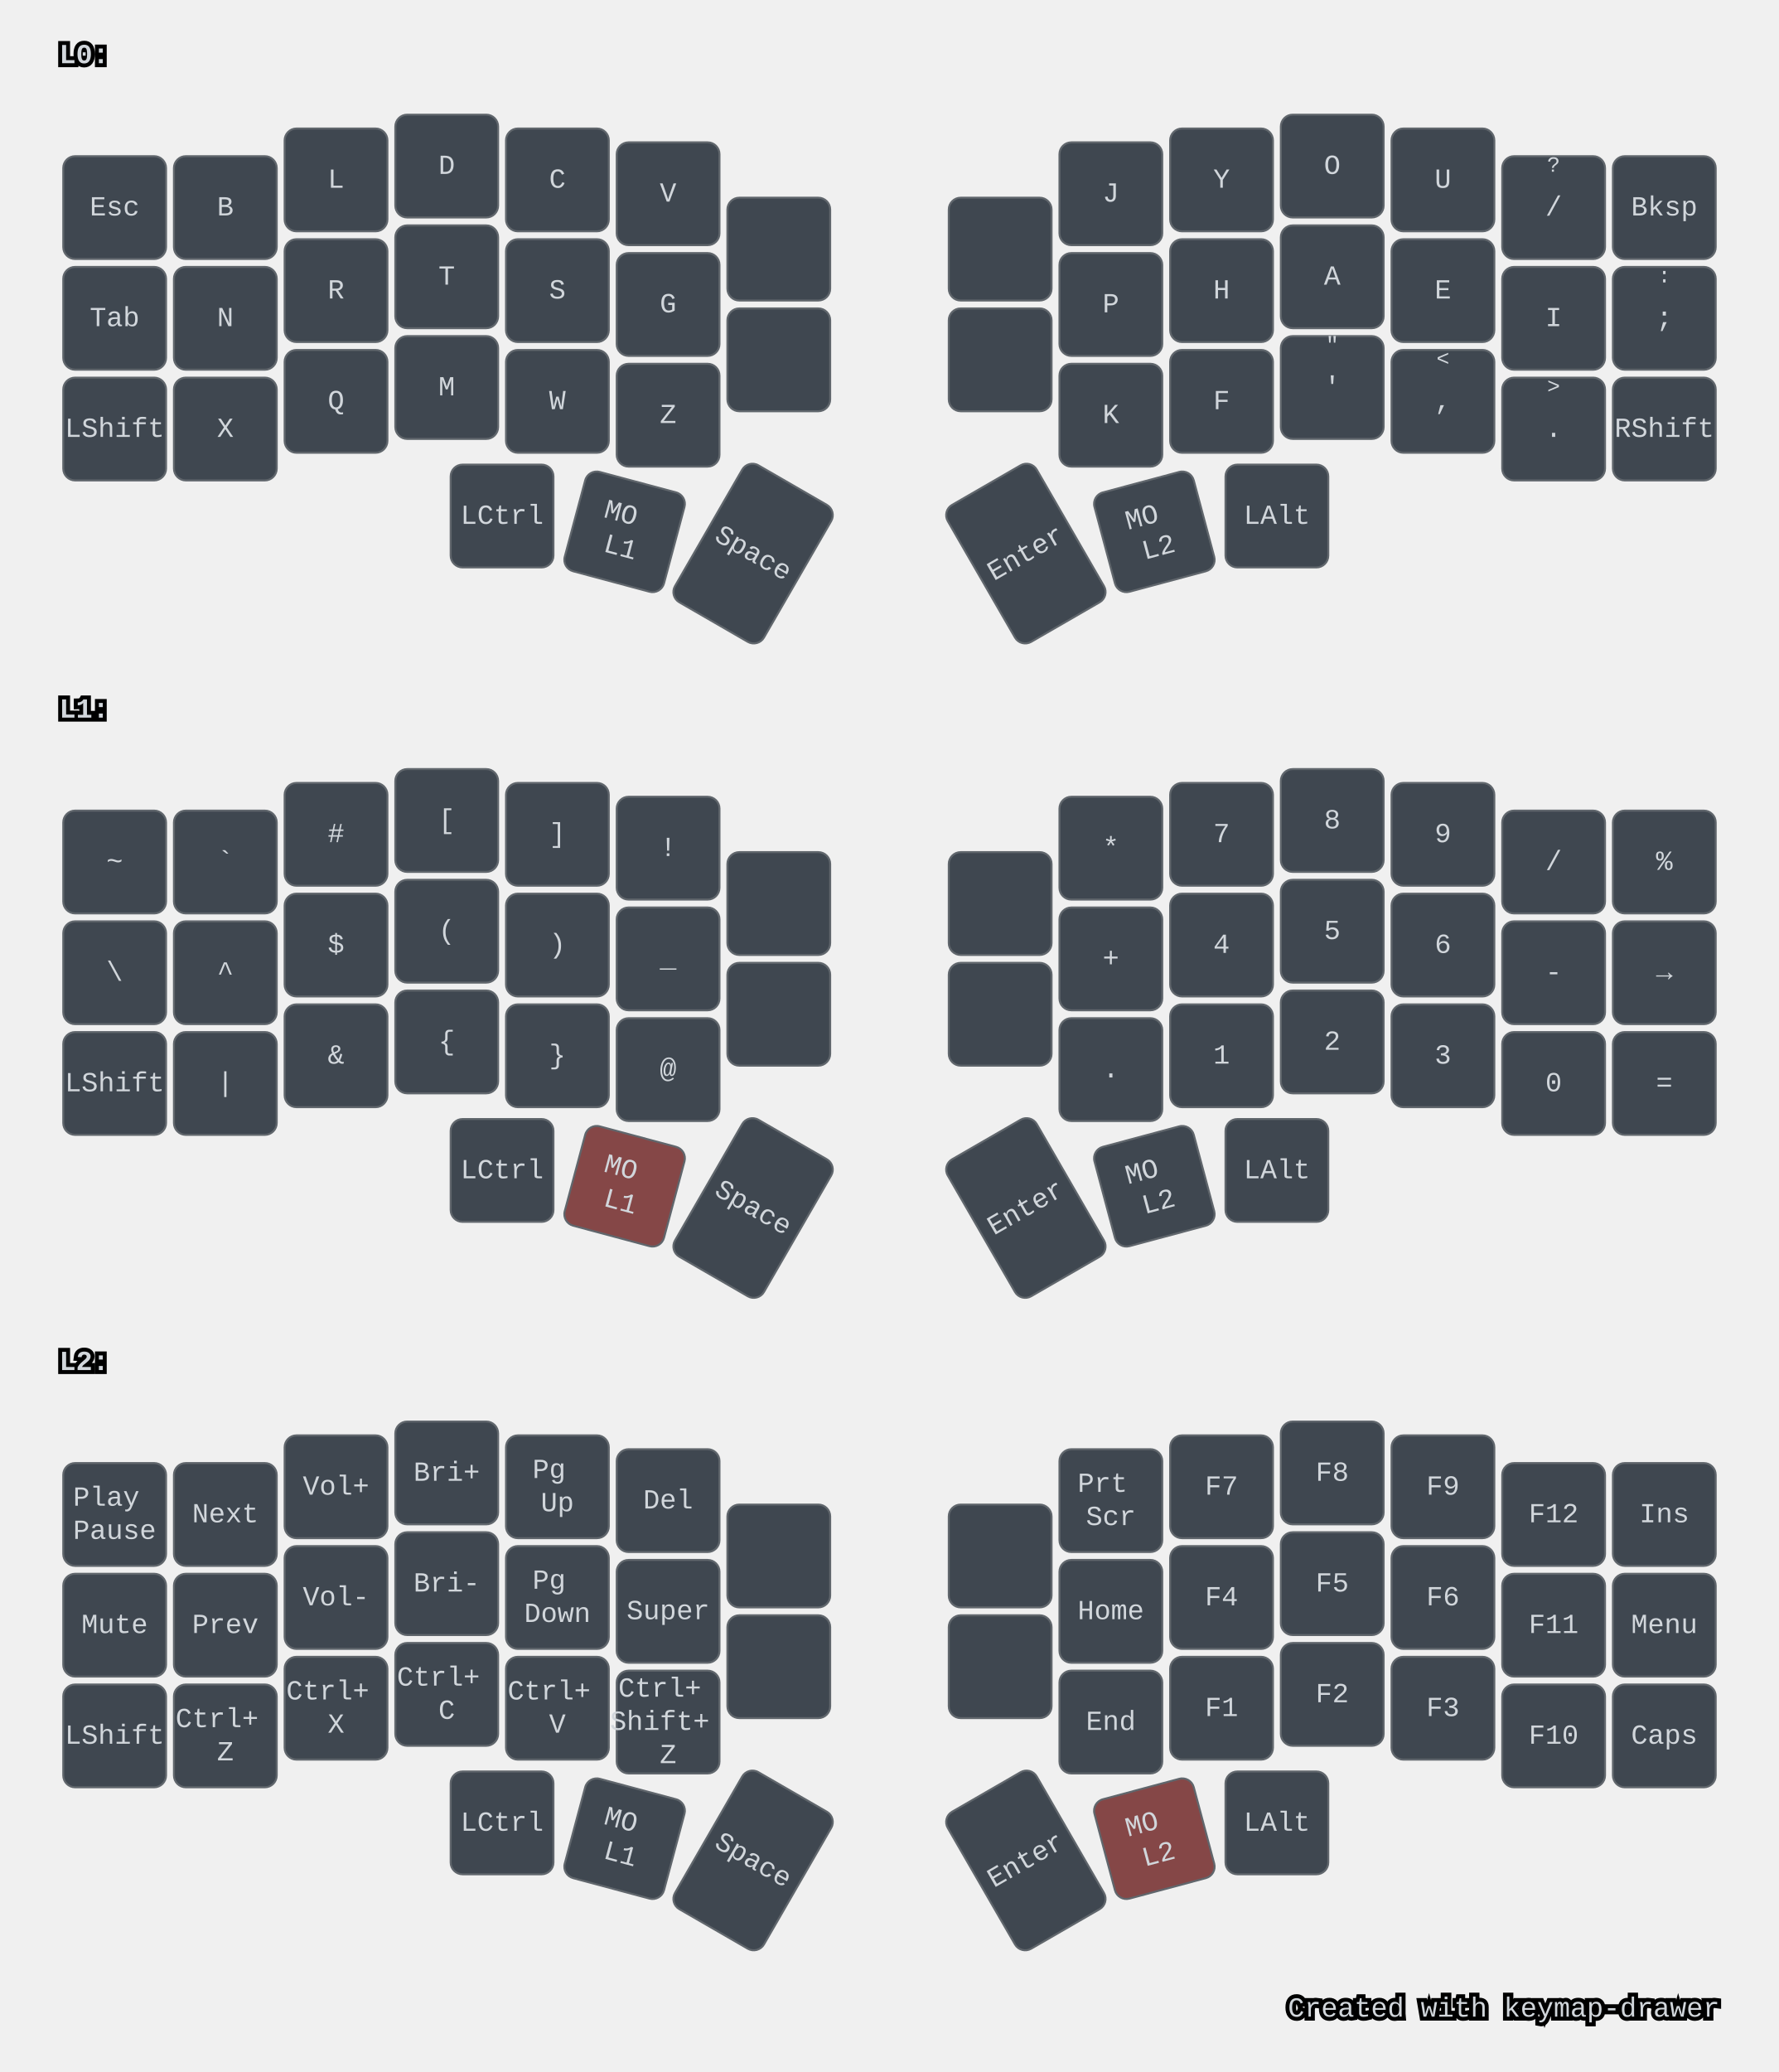
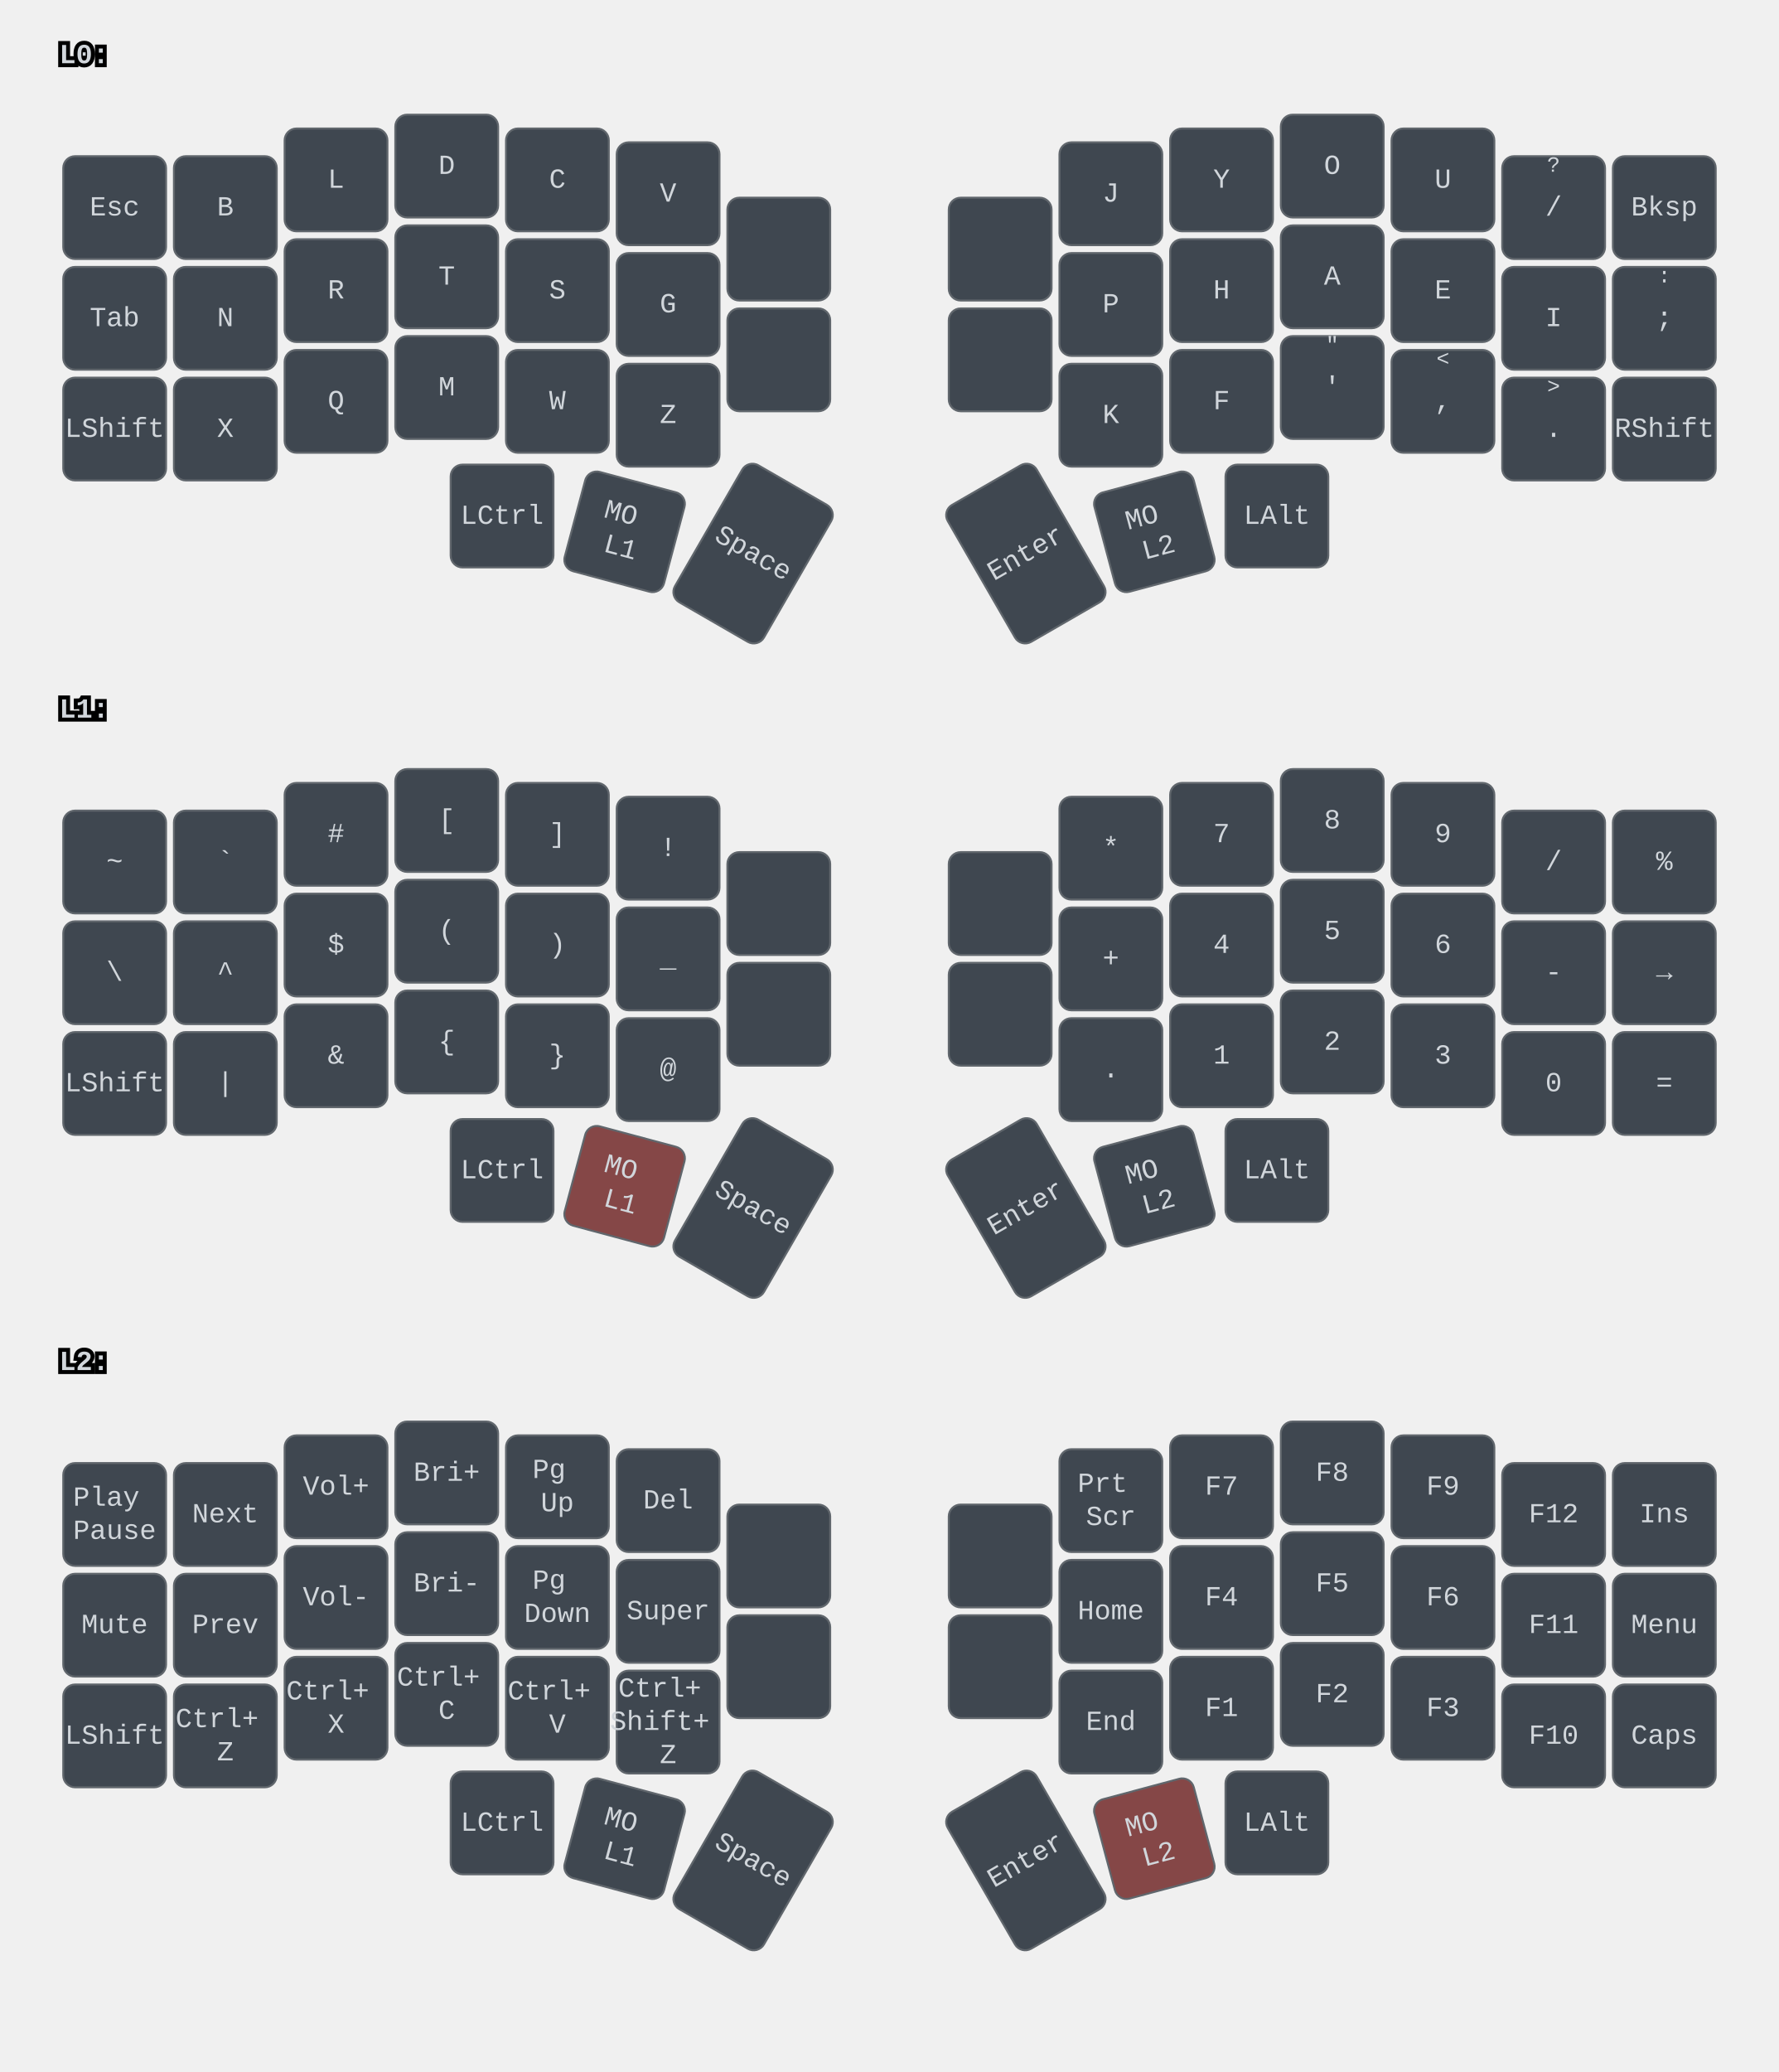
<svg xmlns="http://www.w3.org/2000/svg" width="900" height="1048" viewBox="0 0 900 1048" class="keymap">
  <style>/* inherit to force styles through use tags */
svg path {
    fill: inherit;
}

/* font and background color specifications */
svg.keymap {
    font-family: SFMono-Regular,Consolas,Liberation Mono,Menlo,monospace;
    font-size: 14px;
    font-kerning: normal;
    text-rendering: optimizeLegibility;
    fill: #24292e;
}

/* default key styling */
rect.key {
    fill: #f6f8fa;
}

rect.key, rect.combo {
    stroke: #c9cccf;
    stroke-width: 1;
}

/* default key side styling, only used is draw_key_sides is set */
rect.side {
    filter: brightness(90%);
}

/* color accent for combo boxes */
rect.combo, rect.combo-separate {
    fill: #cdf;
}

/* color accent for held keys */
rect.held, rect.combo.held {
    fill: #fdd;
}

/* color accent for ghost (optional) keys */
rect.ghost, rect.combo.ghost {
    stroke-dasharray: 4, 4;
    stroke-width: 2;
}

text {
    text-anchor: middle;
    dominant-baseline: middle;
}

/* styling for layer labels */
text.label {
    font-weight: bold;
    text-anchor: start;
    stroke: white;
    stroke-width: 4;
    paint-order: stroke;
}

/* styling for optional footer */
text.footer {
    text-anchor: end;
    dominant-baseline: auto;
    stroke: white;
    stroke-width: 4;
    paint-order: stroke;
}

/* styling for combo tap, and key non-tap label text */
text.combo, text.hold, text.shifted, text.left, text.right, text.tl, text.tr, text.bl, text.br {
    font-size: 11px;
}

text.hold, text.bl, text.br {
    text-anchor: middle;
    dominant-baseline: auto;
}

text.shifted, text.tl, text.tr {
    text-anchor: middle;
    dominant-baseline: hanging;
}

text.left, text.tl, text.bl {
    text-anchor: start;
}

text.right, text.tr, text.br {
    text-anchor: end;
}

text.layer-activator {
    text-decoration: underline;
}

/* styling for hold/shifted label text in combo box */
text.combo.hold, text.combo.shifted, text.combo.left, text.combo.right {
    font-size: 8px;
}

/* lighter symbol for transparent keys */
text.trans {
    fill: #7b7e81;
}

/* styling for combo dendrons */
path.combo {
    stroke-width: 1;
    stroke: gray;
    fill: none;
}

/* Start Tabler Icons Cleanup */
/* cannot use height/width with glyphs */
.icon-tabler &gt; path {
    fill: inherit;
    stroke: inherit;
    stroke-width: 2;
}
/* hide tabler's default box */
.icon-tabler &gt; path[stroke="none"][fill="none"] {
    visibility: hidden;
}
/* End Tabler Icons Cleanup */

svg.keymap { fill: #d1d6db; }
rect.key { fill: #3f4750; }
rect.key, rect.combo { stroke: #60666c; }
rect.combo, rect.combo-separate { fill: #1f3d7a; }
rect.held, rect.combo.held { fill: #854747; }
text.label, text.footer { stroke: black; }
text.trans { fill: #7e8184; }
path.combo { stroke: #7f7f7f; }
</style>
  <g transform="translate(30, 0)" class="layer-L0">
    <text x="0" y="28" class="label" id="L0">L0:</text>
    <g transform="translate(0, 56)">
      <g transform="translate(28, 49)" class="key keypos-0">
        <rect rx="6" ry="6" x="-26" y="-26" width="52" height="52" class="key" />
        <text x="0" y="0" class="key tap">Esc</text>
      </g>
      <g transform="translate(84, 49)" class="key keypos-1">
        <rect rx="6" ry="6" x="-26" y="-26" width="52" height="52" class="key" />
        <text x="0" y="0" class="key tap">B</text>
      </g>
      <g transform="translate(140, 35)" class="key keypos-2">
        <rect rx="6" ry="6" x="-26" y="-26" width="52" height="52" class="key" />
        <text x="0" y="0" class="key tap">L</text>
      </g>
      <g transform="translate(196, 28)" class="key keypos-3">
        <rect rx="6" ry="6" x="-26" y="-26" width="52" height="52" class="key" />
        <text x="0" y="0" class="key tap">D</text>
      </g>
      <g transform="translate(252, 35)" class="key keypos-4">
        <rect rx="6" ry="6" x="-26" y="-26" width="52" height="52" class="key" />
        <text x="0" y="0" class="key tap">C</text>
      </g>
      <g transform="translate(308, 42)" class="key keypos-5">
        <rect rx="6" ry="6" x="-26" y="-26" width="52" height="52" class="key" />
        <text x="0" y="0" class="key tap">V</text>
      </g>
      <g transform="translate(364, 70)" class="key keypos-6">
        <rect rx="6" ry="6" x="-26" y="-26" width="52" height="52" class="key" />
      </g>
      <g transform="translate(476, 70)" class="key keypos-7">
        <rect rx="6" ry="6" x="-26" y="-26" width="52" height="52" class="key" />
      </g>
      <g transform="translate(532, 42)" class="key keypos-8">
        <rect rx="6" ry="6" x="-26" y="-26" width="52" height="52" class="key" />
        <text x="0" y="0" class="key tap">J</text>
      </g>
      <g transform="translate(588, 35)" class="key keypos-9">
        <rect rx="6" ry="6" x="-26" y="-26" width="52" height="52" class="key" />
        <text x="0" y="0" class="key tap">Y</text>
      </g>
      <g transform="translate(644, 28)" class="key keypos-10">
        <rect rx="6" ry="6" x="-26" y="-26" width="52" height="52" class="key" />
        <text x="0" y="0" class="key tap">O</text>
      </g>
      <g transform="translate(700, 35)" class="key keypos-11">
        <rect rx="6" ry="6" x="-26" y="-26" width="52" height="52" class="key" />
        <text x="0" y="0" class="key tap">U</text>
      </g>
      <g transform="translate(756, 49)" class="key keypos-12">
        <rect rx="6" ry="6" x="-26" y="-26" width="52" height="52" class="key" />
        <text x="0" y="0" class="key tap">/</text>
        <text x="0" y="-24" class="key shifted">?</text>
      </g>
      <g transform="translate(812, 49)" class="key keypos-13">
        <rect rx="6" ry="6" x="-26" y="-26" width="52" height="52" class="key" />
        <text x="0" y="0" class="key tap">Bksp</text>
      </g>
      <g transform="translate(28, 105)" class="key keypos-14">
        <rect rx="6" ry="6" x="-26" y="-26" width="52" height="52" class="key" />
        <text x="0" y="0" class="key tap">Tab</text>
      </g>
      <g transform="translate(84, 105)" class="key keypos-15">
        <rect rx="6" ry="6" x="-26" y="-26" width="52" height="52" class="key" />
        <text x="0" y="0" class="key tap">N</text>
      </g>
      <g transform="translate(140, 91)" class="key keypos-16">
        <rect rx="6" ry="6" x="-26" y="-26" width="52" height="52" class="key" />
        <text x="0" y="0" class="key tap">R</text>
      </g>
      <g transform="translate(196, 84)" class="key keypos-17">
        <rect rx="6" ry="6" x="-26" y="-26" width="52" height="52" class="key" />
        <text x="0" y="0" class="key tap">T</text>
      </g>
      <g transform="translate(252, 91)" class="key keypos-18">
        <rect rx="6" ry="6" x="-26" y="-26" width="52" height="52" class="key" />
        <text x="0" y="0" class="key tap">S</text>
      </g>
      <g transform="translate(308, 98)" class="key keypos-19">
        <rect rx="6" ry="6" x="-26" y="-26" width="52" height="52" class="key" />
        <text x="0" y="0" class="key tap">G</text>
      </g>
      <g transform="translate(364, 126)" class="key keypos-20">
        <rect rx="6" ry="6" x="-26" y="-26" width="52" height="52" class="key" />
      </g>
      <g transform="translate(476, 126)" class="key keypos-21">
        <rect rx="6" ry="6" x="-26" y="-26" width="52" height="52" class="key" />
      </g>
      <g transform="translate(532, 98)" class="key keypos-22">
        <rect rx="6" ry="6" x="-26" y="-26" width="52" height="52" class="key" />
        <text x="0" y="0" class="key tap">P</text>
      </g>
      <g transform="translate(588, 91)" class="key keypos-23">
        <rect rx="6" ry="6" x="-26" y="-26" width="52" height="52" class="key" />
        <text x="0" y="0" class="key tap">H</text>
      </g>
      <g transform="translate(644, 84)" class="key keypos-24">
        <rect rx="6" ry="6" x="-26" y="-26" width="52" height="52" class="key" />
        <text x="0" y="0" class="key tap">A</text>
      </g>
      <g transform="translate(700, 91)" class="key keypos-25">
        <rect rx="6" ry="6" x="-26" y="-26" width="52" height="52" class="key" />
        <text x="0" y="0" class="key tap">E</text>
      </g>
      <g transform="translate(756, 105)" class="key keypos-26">
        <rect rx="6" ry="6" x="-26" y="-26" width="52" height="52" class="key" />
        <text x="0" y="0" class="key tap">I</text>
      </g>
      <g transform="translate(812, 105)" class="key keypos-27">
        <rect rx="6" ry="6" x="-26" y="-26" width="52" height="52" class="key" />
        <text x="0" y="0" class="key tap">;</text>
        <text x="0" y="-24" class="key shifted">:</text>
      </g>
      <g transform="translate(28, 161)" class="key keypos-28">
        <rect rx="6" ry="6" x="-26" y="-26" width="52" height="52" class="key" />
        <text x="0" y="0" class="key tap">LShift</text>
      </g>
      <g transform="translate(84, 161)" class="key keypos-29">
        <rect rx="6" ry="6" x="-26" y="-26" width="52" height="52" class="key" />
        <text x="0" y="0" class="key tap">X</text>
      </g>
      <g transform="translate(140, 147)" class="key keypos-30">
        <rect rx="6" ry="6" x="-26" y="-26" width="52" height="52" class="key" />
        <text x="0" y="0" class="key tap">Q</text>
      </g>
      <g transform="translate(196, 140)" class="key keypos-31">
        <rect rx="6" ry="6" x="-26" y="-26" width="52" height="52" class="key" />
        <text x="0" y="0" class="key tap">M</text>
      </g>
      <g transform="translate(252, 147)" class="key keypos-32">
        <rect rx="6" ry="6" x="-26" y="-26" width="52" height="52" class="key" />
        <text x="0" y="0" class="key tap">W</text>
      </g>
      <g transform="translate(308, 154)" class="key keypos-33">
        <rect rx="6" ry="6" x="-26" y="-26" width="52" height="52" class="key" />
        <text x="0" y="0" class="key tap">Z</text>
      </g>
      <g transform="translate(532, 154)" class="key keypos-34">
        <rect rx="6" ry="6" x="-26" y="-26" width="52" height="52" class="key" />
        <text x="0" y="0" class="key tap">K</text>
      </g>
      <g transform="translate(588, 147)" class="key keypos-35">
        <rect rx="6" ry="6" x="-26" y="-26" width="52" height="52" class="key" />
        <text x="0" y="0" class="key tap">F</text>
      </g>
      <g transform="translate(644, 140)" class="key keypos-36">
        <rect rx="6" ry="6" x="-26" y="-26" width="52" height="52" class="key" />
        <text x="0" y="0" class="key tap">'</text>
        <text x="0" y="-24" class="key shifted">"</text>
      </g>
      <g transform="translate(700, 147)" class="key keypos-37">
        <rect rx="6" ry="6" x="-26" y="-26" width="52" height="52" class="key" />
        <text x="0" y="0" class="key tap">,</text>
        <text x="0" y="-24" class="key shifted">&lt;</text>
      </g>
      <g transform="translate(756, 161)" class="key keypos-38">
        <rect rx="6" ry="6" x="-26" y="-26" width="52" height="52" class="key" />
        <text x="0" y="0" class="key tap">.</text>
        <text x="0" y="-24" class="key shifted">&gt;</text>
      </g>
      <g transform="translate(812, 161)" class="key keypos-39">
        <rect rx="6" ry="6" x="-26" y="-26" width="52" height="52" class="key" />
        <text x="0" y="0" class="key tap">RShift</text>
      </g>
      <g transform="translate(224, 205)" class="key keypos-40">
        <rect rx="6" ry="6" x="-26" y="-26" width="52" height="52" class="key" />
        <text x="0" y="0" class="key tap">LCtrl</text>
      </g>
      <g transform="translate(286, 213) rotate(15.0)" class="key keypos-41">
        <rect rx="6" ry="6" x="-26" y="-26" width="52" height="52" class="key" />
        <text x="0" y="0" class="key tap">
          <tspan x="0" dy="-0.6em">MO</tspan>
          <tspan x="0" dy="1.2em">L1</tspan>
        </text>
      </g>
      <g transform="translate(351, 224) rotate(30.0)" class="key keypos-42">
        <rect rx="6" ry="6" x="-26" y="-40" width="52" height="80" class="key" />
        <text x="0" y="0" class="key tap">Space</text>
      </g>
      <g transform="translate(489, 224) rotate(-30.0)" class="key keypos-43">
        <rect rx="6" ry="6" x="-26" y="-40" width="52" height="80" class="key" />
        <text x="0" y="0" class="key tap">Enter</text>
      </g>
      <g transform="translate(554, 213) rotate(-15.0)" class="key keypos-44">
        <rect rx="6" ry="6" x="-26" y="-26" width="52" height="52" class="key" />
        <text x="0" y="0" class="key tap">
          <tspan x="0" dy="-0.6em">MO</tspan>
          <tspan x="0" dy="1.2em">L2</tspan>
        </text>
      </g>
      <g transform="translate(616, 205)" class="key keypos-45">
        <rect rx="6" ry="6" x="-26" y="-26" width="52" height="52" class="key" />
        <text x="0" y="0" class="key tap">LAlt</text>
      </g>
    </g>
  </g>
  <g transform="translate(30, 331)" class="layer-L1">
    <text x="0" y="28" class="label" id="L1">L1:</text>
    <g transform="translate(0, 56)">
      <g transform="translate(28, 49)" class="key keypos-0">
        <rect rx="6" ry="6" x="-26" y="-26" width="52" height="52" class="key" />
        <text x="0" y="0" class="key tap">~</text>
      </g>
      <g transform="translate(84, 49)" class="key keypos-1">
        <rect rx="6" ry="6" x="-26" y="-26" width="52" height="52" class="key" />
        <text x="0" y="0" class="key tap">`</text>
      </g>
      <g transform="translate(140, 35)" class="key keypos-2">
        <rect rx="6" ry="6" x="-26" y="-26" width="52" height="52" class="key" />
        <text x="0" y="0" class="key tap">#</text>
      </g>
      <g transform="translate(196, 28)" class="key keypos-3">
        <rect rx="6" ry="6" x="-26" y="-26" width="52" height="52" class="key" />
        <text x="0" y="0" class="key tap">[</text>
      </g>
      <g transform="translate(252, 35)" class="key keypos-4">
        <rect rx="6" ry="6" x="-26" y="-26" width="52" height="52" class="key" />
        <text x="0" y="0" class="key tap">]</text>
      </g>
      <g transform="translate(308, 42)" class="key keypos-5">
        <rect rx="6" ry="6" x="-26" y="-26" width="52" height="52" class="key" />
        <text x="0" y="0" class="key tap">!</text>
      </g>
      <g transform="translate(364, 70)" class="key keypos-6">
        <rect rx="6" ry="6" x="-26" y="-26" width="52" height="52" class="key" />
      </g>
      <g transform="translate(476, 70)" class="key keypos-7">
        <rect rx="6" ry="6" x="-26" y="-26" width="52" height="52" class="key" />
      </g>
      <g transform="translate(532, 42)" class="key keypos-8">
        <rect rx="6" ry="6" x="-26" y="-26" width="52" height="52" class="key" />
        <text x="0" y="0" class="key tap">*</text>
      </g>
      <g transform="translate(588, 35)" class="key keypos-9">
        <rect rx="6" ry="6" x="-26" y="-26" width="52" height="52" class="key" />
        <text x="0" y="0" class="key tap">7</text>
      </g>
      <g transform="translate(644, 28)" class="key keypos-10">
        <rect rx="6" ry="6" x="-26" y="-26" width="52" height="52" class="key" />
        <text x="0" y="0" class="key tap">8</text>
      </g>
      <g transform="translate(700, 35)" class="key keypos-11">
        <rect rx="6" ry="6" x="-26" y="-26" width="52" height="52" class="key" />
        <text x="0" y="0" class="key tap">9</text>
      </g>
      <g transform="translate(756, 49)" class="key keypos-12">
        <rect rx="6" ry="6" x="-26" y="-26" width="52" height="52" class="key" />
        <text x="0" y="0" class="key tap">/</text>
      </g>
      <g transform="translate(812, 49)" class="key keypos-13">
        <rect rx="6" ry="6" x="-26" y="-26" width="52" height="52" class="key" />
        <text x="0" y="0" class="key tap">%</text>
      </g>
      <g transform="translate(28, 105)" class="key keypos-14">
        <rect rx="6" ry="6" x="-26" y="-26" width="52" height="52" class="key" />
        <text x="0" y="0" class="key tap">\</text>
      </g>
      <g transform="translate(84, 105)" class="key keypos-15">
        <rect rx="6" ry="6" x="-26" y="-26" width="52" height="52" class="key" />
        <text x="0" y="0" class="key tap">^</text>
      </g>
      <g transform="translate(140, 91)" class="key keypos-16">
        <rect rx="6" ry="6" x="-26" y="-26" width="52" height="52" class="key" />
        <text x="0" y="0" class="key tap">$</text>
      </g>
      <g transform="translate(196, 84)" class="key keypos-17">
        <rect rx="6" ry="6" x="-26" y="-26" width="52" height="52" class="key" />
        <text x="0" y="0" class="key tap">(</text>
      </g>
      <g transform="translate(252, 91)" class="key keypos-18">
        <rect rx="6" ry="6" x="-26" y="-26" width="52" height="52" class="key" />
        <text x="0" y="0" class="key tap">)</text>
      </g>
      <g transform="translate(308, 98)" class="key keypos-19">
        <rect rx="6" ry="6" x="-26" y="-26" width="52" height="52" class="key" />
        <text x="0" y="0" class="key tap">_</text>
      </g>
      <g transform="translate(364, 126)" class="key keypos-20">
        <rect rx="6" ry="6" x="-26" y="-26" width="52" height="52" class="key" />
      </g>
      <g transform="translate(476, 126)" class="key keypos-21">
        <rect rx="6" ry="6" x="-26" y="-26" width="52" height="52" class="key" />
      </g>
      <g transform="translate(532, 98)" class="key keypos-22">
        <rect rx="6" ry="6" x="-26" y="-26" width="52" height="52" class="key" />
        <text x="0" y="0" class="key tap">+</text>
      </g>
      <g transform="translate(588, 91)" class="key keypos-23">
        <rect rx="6" ry="6" x="-26" y="-26" width="52" height="52" class="key" />
        <text x="0" y="0" class="key tap">4</text>
      </g>
      <g transform="translate(644, 84)" class="key keypos-24">
        <rect rx="6" ry="6" x="-26" y="-26" width="52" height="52" class="key" />
        <text x="0" y="0" class="key tap">5</text>
      </g>
      <g transform="translate(700, 91)" class="key keypos-25">
        <rect rx="6" ry="6" x="-26" y="-26" width="52" height="52" class="key" />
        <text x="0" y="0" class="key tap">6</text>
      </g>
      <g transform="translate(756, 105)" class="key keypos-26">
        <rect rx="6" ry="6" x="-26" y="-26" width="52" height="52" class="key" />
        <text x="0" y="0" class="key tap">-</text>
      </g>
      <g transform="translate(812, 105)" class="key keypos-27">
        <rect rx="6" ry="6" x="-26" y="-26" width="52" height="52" class="key" />
        <text x="0" y="0" class="key tap">→</text>
      </g>
      <g transform="translate(28, 161)" class="key keypos-28">
        <rect rx="6" ry="6" x="-26" y="-26" width="52" height="52" class="key" />
        <text x="0" y="0" class="key tap">LShift</text>
      </g>
      <g transform="translate(84, 161)" class="key keypos-29">
        <rect rx="6" ry="6" x="-26" y="-26" width="52" height="52" class="key" />
        <text x="0" y="0" class="key tap">|</text>
      </g>
      <g transform="translate(140, 147)" class="key keypos-30">
        <rect rx="6" ry="6" x="-26" y="-26" width="52" height="52" class="key" />
        <text x="0" y="0" class="key tap">&amp;</text>
      </g>
      <g transform="translate(196, 140)" class="key keypos-31">
        <rect rx="6" ry="6" x="-26" y="-26" width="52" height="52" class="key" />
        <text x="0" y="0" class="key tap">{</text>
      </g>
      <g transform="translate(252, 147)" class="key keypos-32">
        <rect rx="6" ry="6" x="-26" y="-26" width="52" height="52" class="key" />
        <text x="0" y="0" class="key tap">}</text>
      </g>
      <g transform="translate(308, 154)" class="key keypos-33">
        <rect rx="6" ry="6" x="-26" y="-26" width="52" height="52" class="key" />
        <text x="0" y="0" class="key tap">@</text>
      </g>
      <g transform="translate(532, 154)" class="key keypos-34">
        <rect rx="6" ry="6" x="-26" y="-26" width="52" height="52" class="key" />
        <text x="0" y="0" class="key tap">.</text>
      </g>
      <g transform="translate(588, 147)" class="key keypos-35">
        <rect rx="6" ry="6" x="-26" y="-26" width="52" height="52" class="key" />
        <text x="0" y="0" class="key tap">1</text>
      </g>
      <g transform="translate(644, 140)" class="key keypos-36">
        <rect rx="6" ry="6" x="-26" y="-26" width="52" height="52" class="key" />
        <text x="0" y="0" class="key tap">2</text>
      </g>
      <g transform="translate(700, 147)" class="key keypos-37">
        <rect rx="6" ry="6" x="-26" y="-26" width="52" height="52" class="key" />
        <text x="0" y="0" class="key tap">3</text>
      </g>
      <g transform="translate(756, 161)" class="key keypos-38">
        <rect rx="6" ry="6" x="-26" y="-26" width="52" height="52" class="key" />
        <text x="0" y="0" class="key tap">0</text>
      </g>
      <g transform="translate(812, 161)" class="key keypos-39">
        <rect rx="6" ry="6" x="-26" y="-26" width="52" height="52" class="key" />
        <text x="0" y="0" class="key tap">=</text>
      </g>
      <g transform="translate(224, 205)" class="key keypos-40">
        <rect rx="6" ry="6" x="-26" y="-26" width="52" height="52" class="key" />
        <text x="0" y="0" class="key tap">LCtrl</text>
      </g>
      <g transform="translate(286, 213) rotate(15.0)" class="key held keypos-41">
        <rect rx="6" ry="6" x="-26" y="-26" width="52" height="52" class="key held" />
        <text x="0" y="0" class="key held tap">
          <tspan x="0" dy="-0.6em">MO</tspan>
          <tspan x="0" dy="1.2em">L1</tspan>
        </text>
      </g>
      <g transform="translate(351, 224) rotate(30.0)" class="key keypos-42">
        <rect rx="6" ry="6" x="-26" y="-40" width="52" height="80" class="key" />
        <text x="0" y="0" class="key tap">Space</text>
      </g>
      <g transform="translate(489, 224) rotate(-30.0)" class="key keypos-43">
        <rect rx="6" ry="6" x="-26" y="-40" width="52" height="80" class="key" />
        <text x="0" y="0" class="key tap">Enter</text>
      </g>
      <g transform="translate(554, 213) rotate(-15.0)" class="key keypos-44">
        <rect rx="6" ry="6" x="-26" y="-26" width="52" height="52" class="key" />
        <text x="0" y="0" class="key tap">
          <tspan x="0" dy="-0.6em">MO</tspan>
          <tspan x="0" dy="1.2em">L2</tspan>
        </text>
      </g>
      <g transform="translate(616, 205)" class="key keypos-45">
        <rect rx="6" ry="6" x="-26" y="-26" width="52" height="52" class="key" />
        <text x="0" y="0" class="key tap">LAlt</text>
      </g>
    </g>
  </g>
  <g transform="translate(30, 661)" class="layer-L2">
    <text x="0" y="28" class="label" id="L2">L2:</text>
    <g transform="translate(0, 56)">
      <g transform="translate(28, 49)" class="key keypos-0">
        <rect rx="6" ry="6" x="-26" y="-26" width="52" height="52" class="key" />
        <text x="0" y="0" class="key tap">
          <tspan x="0" dy="-0.6em">Play</tspan>
          <tspan x="0" dy="1.2em">Pause</tspan>
        </text>
      </g>
      <g transform="translate(84, 49)" class="key keypos-1">
        <rect rx="6" ry="6" x="-26" y="-26" width="52" height="52" class="key" />
        <text x="0" y="0" class="key tap">Next</text>
      </g>
      <g transform="translate(140, 35)" class="key keypos-2">
        <rect rx="6" ry="6" x="-26" y="-26" width="52" height="52" class="key" />
        <text x="0" y="0" class="key tap">Vol+</text>
      </g>
      <g transform="translate(196, 28)" class="key keypos-3">
        <rect rx="6" ry="6" x="-26" y="-26" width="52" height="52" class="key" />
        <text x="0" y="0" class="key tap">Bri+</text>
      </g>
      <g transform="translate(252, 35)" class="key keypos-4">
        <rect rx="6" ry="6" x="-26" y="-26" width="52" height="52" class="key" />
        <text x="0" y="0" class="key tap">
          <tspan x="0" dy="-0.6em">Pg</tspan>
          <tspan x="0" dy="1.2em">Up</tspan>
        </text>
      </g>
      <g transform="translate(308, 42)" class="key keypos-5">
        <rect rx="6" ry="6" x="-26" y="-26" width="52" height="52" class="key" />
        <text x="0" y="0" class="key tap">Del</text>
      </g>
      <g transform="translate(364, 70)" class="key keypos-6">
        <rect rx="6" ry="6" x="-26" y="-26" width="52" height="52" class="key" />
      </g>
      <g transform="translate(476, 70)" class="key keypos-7">
        <rect rx="6" ry="6" x="-26" y="-26" width="52" height="52" class="key" />
      </g>
      <g transform="translate(532, 42)" class="key keypos-8">
        <rect rx="6" ry="6" x="-26" y="-26" width="52" height="52" class="key" />
        <text x="0" y="0" class="key tap">
          <tspan x="0" dy="-0.6em">Prt</tspan>
          <tspan x="0" dy="1.2em">Scr</tspan>
        </text>
      </g>
      <g transform="translate(588, 35)" class="key keypos-9">
        <rect rx="6" ry="6" x="-26" y="-26" width="52" height="52" class="key" />
        <text x="0" y="0" class="key tap">F7</text>
      </g>
      <g transform="translate(644, 28)" class="key keypos-10">
        <rect rx="6" ry="6" x="-26" y="-26" width="52" height="52" class="key" />
        <text x="0" y="0" class="key tap">F8</text>
      </g>
      <g transform="translate(700, 35)" class="key keypos-11">
        <rect rx="6" ry="6" x="-26" y="-26" width="52" height="52" class="key" />
        <text x="0" y="0" class="key tap">F9</text>
      </g>
      <g transform="translate(756, 49)" class="key keypos-12">
        <rect rx="6" ry="6" x="-26" y="-26" width="52" height="52" class="key" />
        <text x="0" y="0" class="key tap">F12</text>
      </g>
      <g transform="translate(812, 49)" class="key keypos-13">
        <rect rx="6" ry="6" x="-26" y="-26" width="52" height="52" class="key" />
        <text x="0" y="0" class="key tap">Ins</text>
      </g>
      <g transform="translate(28, 105)" class="key keypos-14">
        <rect rx="6" ry="6" x="-26" y="-26" width="52" height="52" class="key" />
        <text x="0" y="0" class="key tap">Mute</text>
      </g>
      <g transform="translate(84, 105)" class="key keypos-15">
        <rect rx="6" ry="6" x="-26" y="-26" width="52" height="52" class="key" />
        <text x="0" y="0" class="key tap">Prev</text>
      </g>
      <g transform="translate(140, 91)" class="key keypos-16">
        <rect rx="6" ry="6" x="-26" y="-26" width="52" height="52" class="key" />
        <text x="0" y="0" class="key tap">Vol-</text>
      </g>
      <g transform="translate(196, 84)" class="key keypos-17">
        <rect rx="6" ry="6" x="-26" y="-26" width="52" height="52" class="key" />
        <text x="0" y="0" class="key tap">Bri-</text>
      </g>
      <g transform="translate(252, 91)" class="key keypos-18">
        <rect rx="6" ry="6" x="-26" y="-26" width="52" height="52" class="key" />
        <text x="0" y="0" class="key tap">
          <tspan x="0" dy="-0.6em">Pg</tspan>
          <tspan x="0" dy="1.2em">Down</tspan>
        </text>
      </g>
      <g transform="translate(308, 98)" class="key keypos-19">
        <rect rx="6" ry="6" x="-26" y="-26" width="52" height="52" class="key" />
        <text x="0" y="0" class="key tap">Super</text>
      </g>
      <g transform="translate(364, 126)" class="key keypos-20">
        <rect rx="6" ry="6" x="-26" y="-26" width="52" height="52" class="key" />
      </g>
      <g transform="translate(476, 126)" class="key keypos-21">
        <rect rx="6" ry="6" x="-26" y="-26" width="52" height="52" class="key" />
      </g>
      <g transform="translate(532, 98)" class="key keypos-22">
        <rect rx="6" ry="6" x="-26" y="-26" width="52" height="52" class="key" />
        <text x="0" y="0" class="key tap">Home</text>
      </g>
      <g transform="translate(588, 91)" class="key keypos-23">
        <rect rx="6" ry="6" x="-26" y="-26" width="52" height="52" class="key" />
        <text x="0" y="0" class="key tap">F4</text>
      </g>
      <g transform="translate(644, 84)" class="key keypos-24">
        <rect rx="6" ry="6" x="-26" y="-26" width="52" height="52" class="key" />
        <text x="0" y="0" class="key tap">F5</text>
      </g>
      <g transform="translate(700, 91)" class="key keypos-25">
        <rect rx="6" ry="6" x="-26" y="-26" width="52" height="52" class="key" />
        <text x="0" y="0" class="key tap">F6</text>
      </g>
      <g transform="translate(756, 105)" class="key keypos-26">
        <rect rx="6" ry="6" x="-26" y="-26" width="52" height="52" class="key" />
        <text x="0" y="0" class="key tap">F11</text>
      </g>
      <g transform="translate(812, 105)" class="key keypos-27">
        <rect rx="6" ry="6" x="-26" y="-26" width="52" height="52" class="key" />
        <text x="0" y="0" class="key tap">Menu</text>
      </g>
      <g transform="translate(28, 161)" class="key keypos-28">
        <rect rx="6" ry="6" x="-26" y="-26" width="52" height="52" class="key" />
        <text x="0" y="0" class="key tap">LShift</text>
      </g>
      <g transform="translate(84, 161)" class="key keypos-29">
        <rect rx="6" ry="6" x="-26" y="-26" width="52" height="52" class="key" />
        <text x="0" y="0" class="key tap">
          <tspan x="0" dy="-0.6em">Ctrl+</tspan>
          <tspan x="0" dy="1.2em">Z</tspan>
        </text>
      </g>
      <g transform="translate(140, 147)" class="key keypos-30">
        <rect rx="6" ry="6" x="-26" y="-26" width="52" height="52" class="key" />
        <text x="0" y="0" class="key tap">
          <tspan x="0" dy="-0.6em">Ctrl+</tspan>
          <tspan x="0" dy="1.2em">X</tspan>
        </text>
      </g>
      <g transform="translate(196, 140)" class="key keypos-31">
        <rect rx="6" ry="6" x="-26" y="-26" width="52" height="52" class="key" />
        <text x="0" y="0" class="key tap">
          <tspan x="0" dy="-0.6em">Ctrl+</tspan>
          <tspan x="0" dy="1.2em">C</tspan>
        </text>
      </g>
      <g transform="translate(252, 147)" class="key keypos-32">
        <rect rx="6" ry="6" x="-26" y="-26" width="52" height="52" class="key" />
        <text x="0" y="0" class="key tap">
          <tspan x="0" dy="-0.6em">Ctrl+</tspan>
          <tspan x="0" dy="1.2em">V</tspan>
        </text>
      </g>
      <g transform="translate(308, 154)" class="key keypos-33">
        <rect rx="6" ry="6" x="-26" y="-26" width="52" height="52" class="key" />
        <text x="0" y="0" class="key tap">
          <tspan x="0" dy="-1.2em">Ctrl+</tspan>
          <tspan x="0" dy="1.2em">Shift+</tspan>
          <tspan x="0" dy="1.2em">Z</tspan>
        </text>
      </g>
      <g transform="translate(532, 154)" class="key keypos-34">
        <rect rx="6" ry="6" x="-26" y="-26" width="52" height="52" class="key" />
        <text x="0" y="0" class="key tap">End</text>
      </g>
      <g transform="translate(588, 147)" class="key keypos-35">
        <rect rx="6" ry="6" x="-26" y="-26" width="52" height="52" class="key" />
        <text x="0" y="0" class="key tap">F1</text>
      </g>
      <g transform="translate(644, 140)" class="key keypos-36">
        <rect rx="6" ry="6" x="-26" y="-26" width="52" height="52" class="key" />
        <text x="0" y="0" class="key tap">F2</text>
      </g>
      <g transform="translate(700, 147)" class="key keypos-37">
        <rect rx="6" ry="6" x="-26" y="-26" width="52" height="52" class="key" />
        <text x="0" y="0" class="key tap">F3</text>
      </g>
      <g transform="translate(756, 161)" class="key keypos-38">
        <rect rx="6" ry="6" x="-26" y="-26" width="52" height="52" class="key" />
        <text x="0" y="0" class="key tap">F10</text>
      </g>
      <g transform="translate(812, 161)" class="key keypos-39">
        <rect rx="6" ry="6" x="-26" y="-26" width="52" height="52" class="key" />
        <text x="0" y="0" class="key tap">Caps</text>
      </g>
      <g transform="translate(224, 205)" class="key keypos-40">
        <rect rx="6" ry="6" x="-26" y="-26" width="52" height="52" class="key" />
        <text x="0" y="0" class="key tap">LCtrl</text>
      </g>
      <g transform="translate(286, 213) rotate(15.0)" class="key keypos-41">
        <rect rx="6" ry="6" x="-26" y="-26" width="52" height="52" class="key" />
        <text x="0" y="0" class="key tap">
          <tspan x="0" dy="-0.6em">MO</tspan>
          <tspan x="0" dy="1.2em">L1</tspan>
        </text>
      </g>
      <g transform="translate(351, 224) rotate(30.0)" class="key keypos-42">
        <rect rx="6" ry="6" x="-26" y="-40" width="52" height="80" class="key" />
        <text x="0" y="0" class="key tap">Space</text>
      </g>
      <g transform="translate(489, 224) rotate(-30.0)" class="key keypos-43">
        <rect rx="6" ry="6" x="-26" y="-40" width="52" height="80" class="key" />
        <text x="0" y="0" class="key tap">Enter</text>
      </g>
      <g transform="translate(554, 213) rotate(-15.0)" class="key held keypos-44">
        <rect rx="6" ry="6" x="-26" y="-26" width="52" height="52" class="key held" />
        <text x="0" y="0" class="key held tap">
          <tspan x="0" dy="-0.6em">MO</tspan>
          <tspan x="0" dy="1.2em">L2</tspan>
        </text>
      </g>
      <g transform="translate(616, 205)" class="key keypos-45">
        <rect rx="6" ry="6" x="-26" y="-26" width="52" height="52" class="key" />
        <text x="0" y="0" class="key tap">LAlt</text>
      </g>
    </g>
  </g>
-   <text x="870.0" y="1020.0" class="footer">Created with <a href="https://github.com/caksoylar/keymap-drawer">keymap-drawer</a>
-   </text>
</svg>
